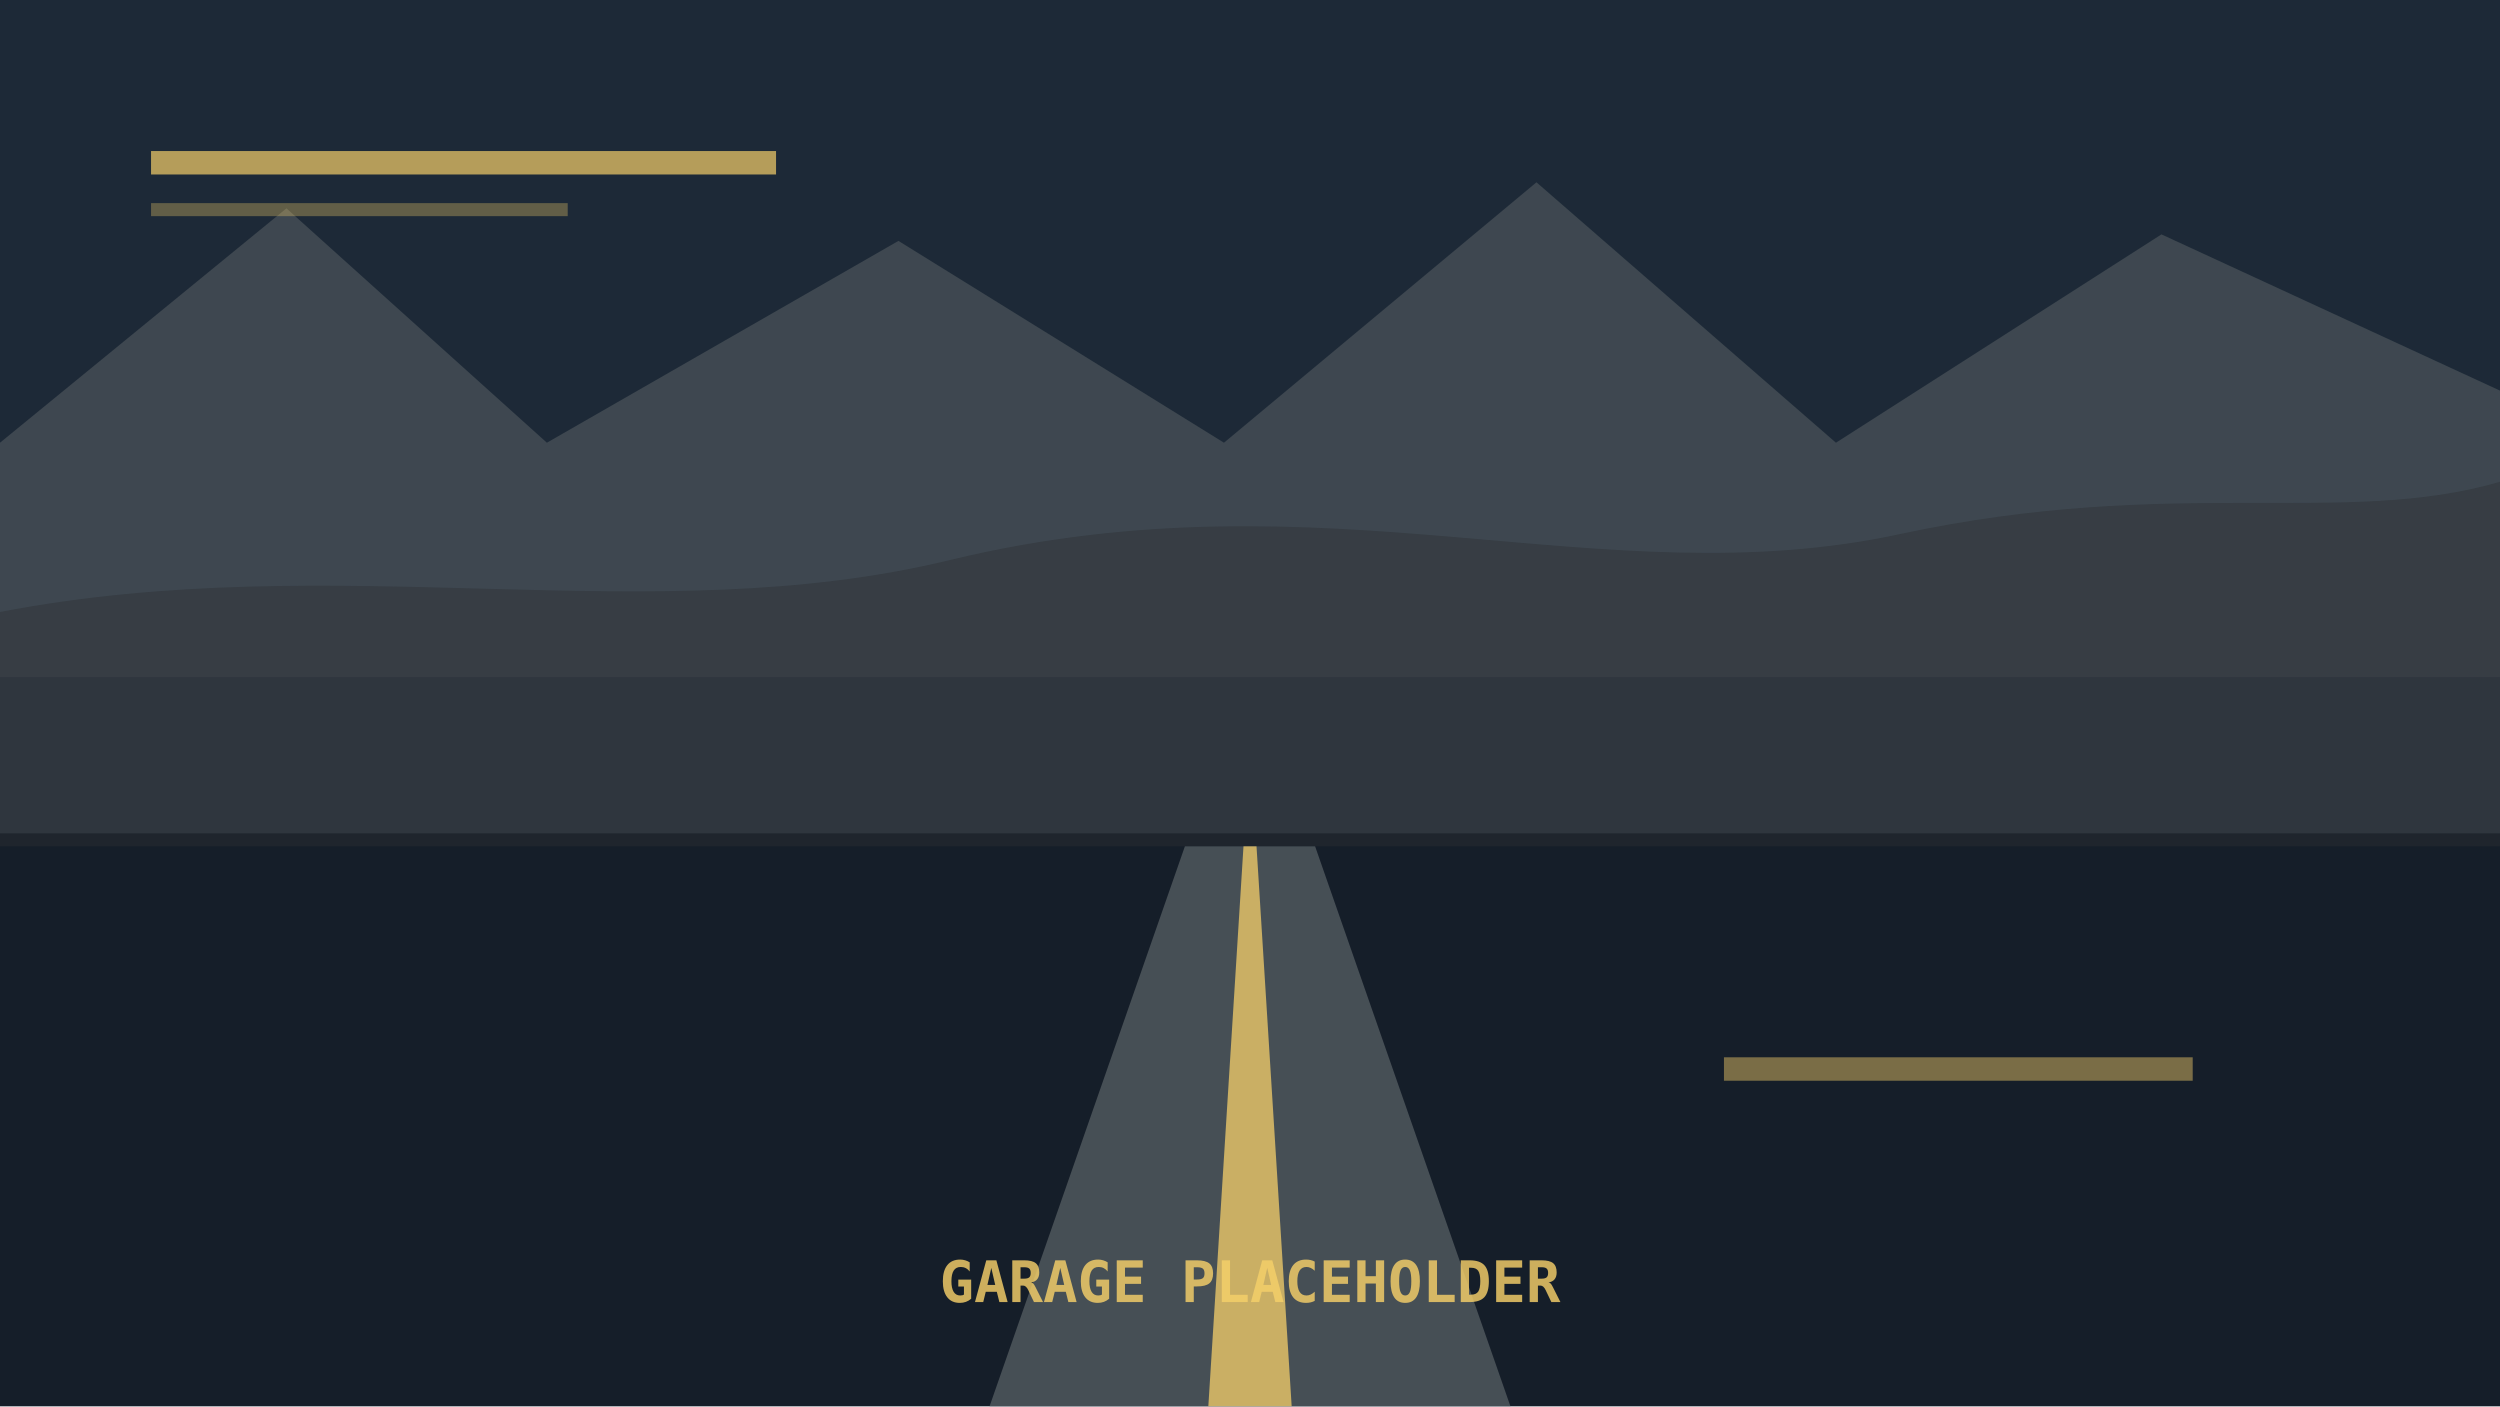
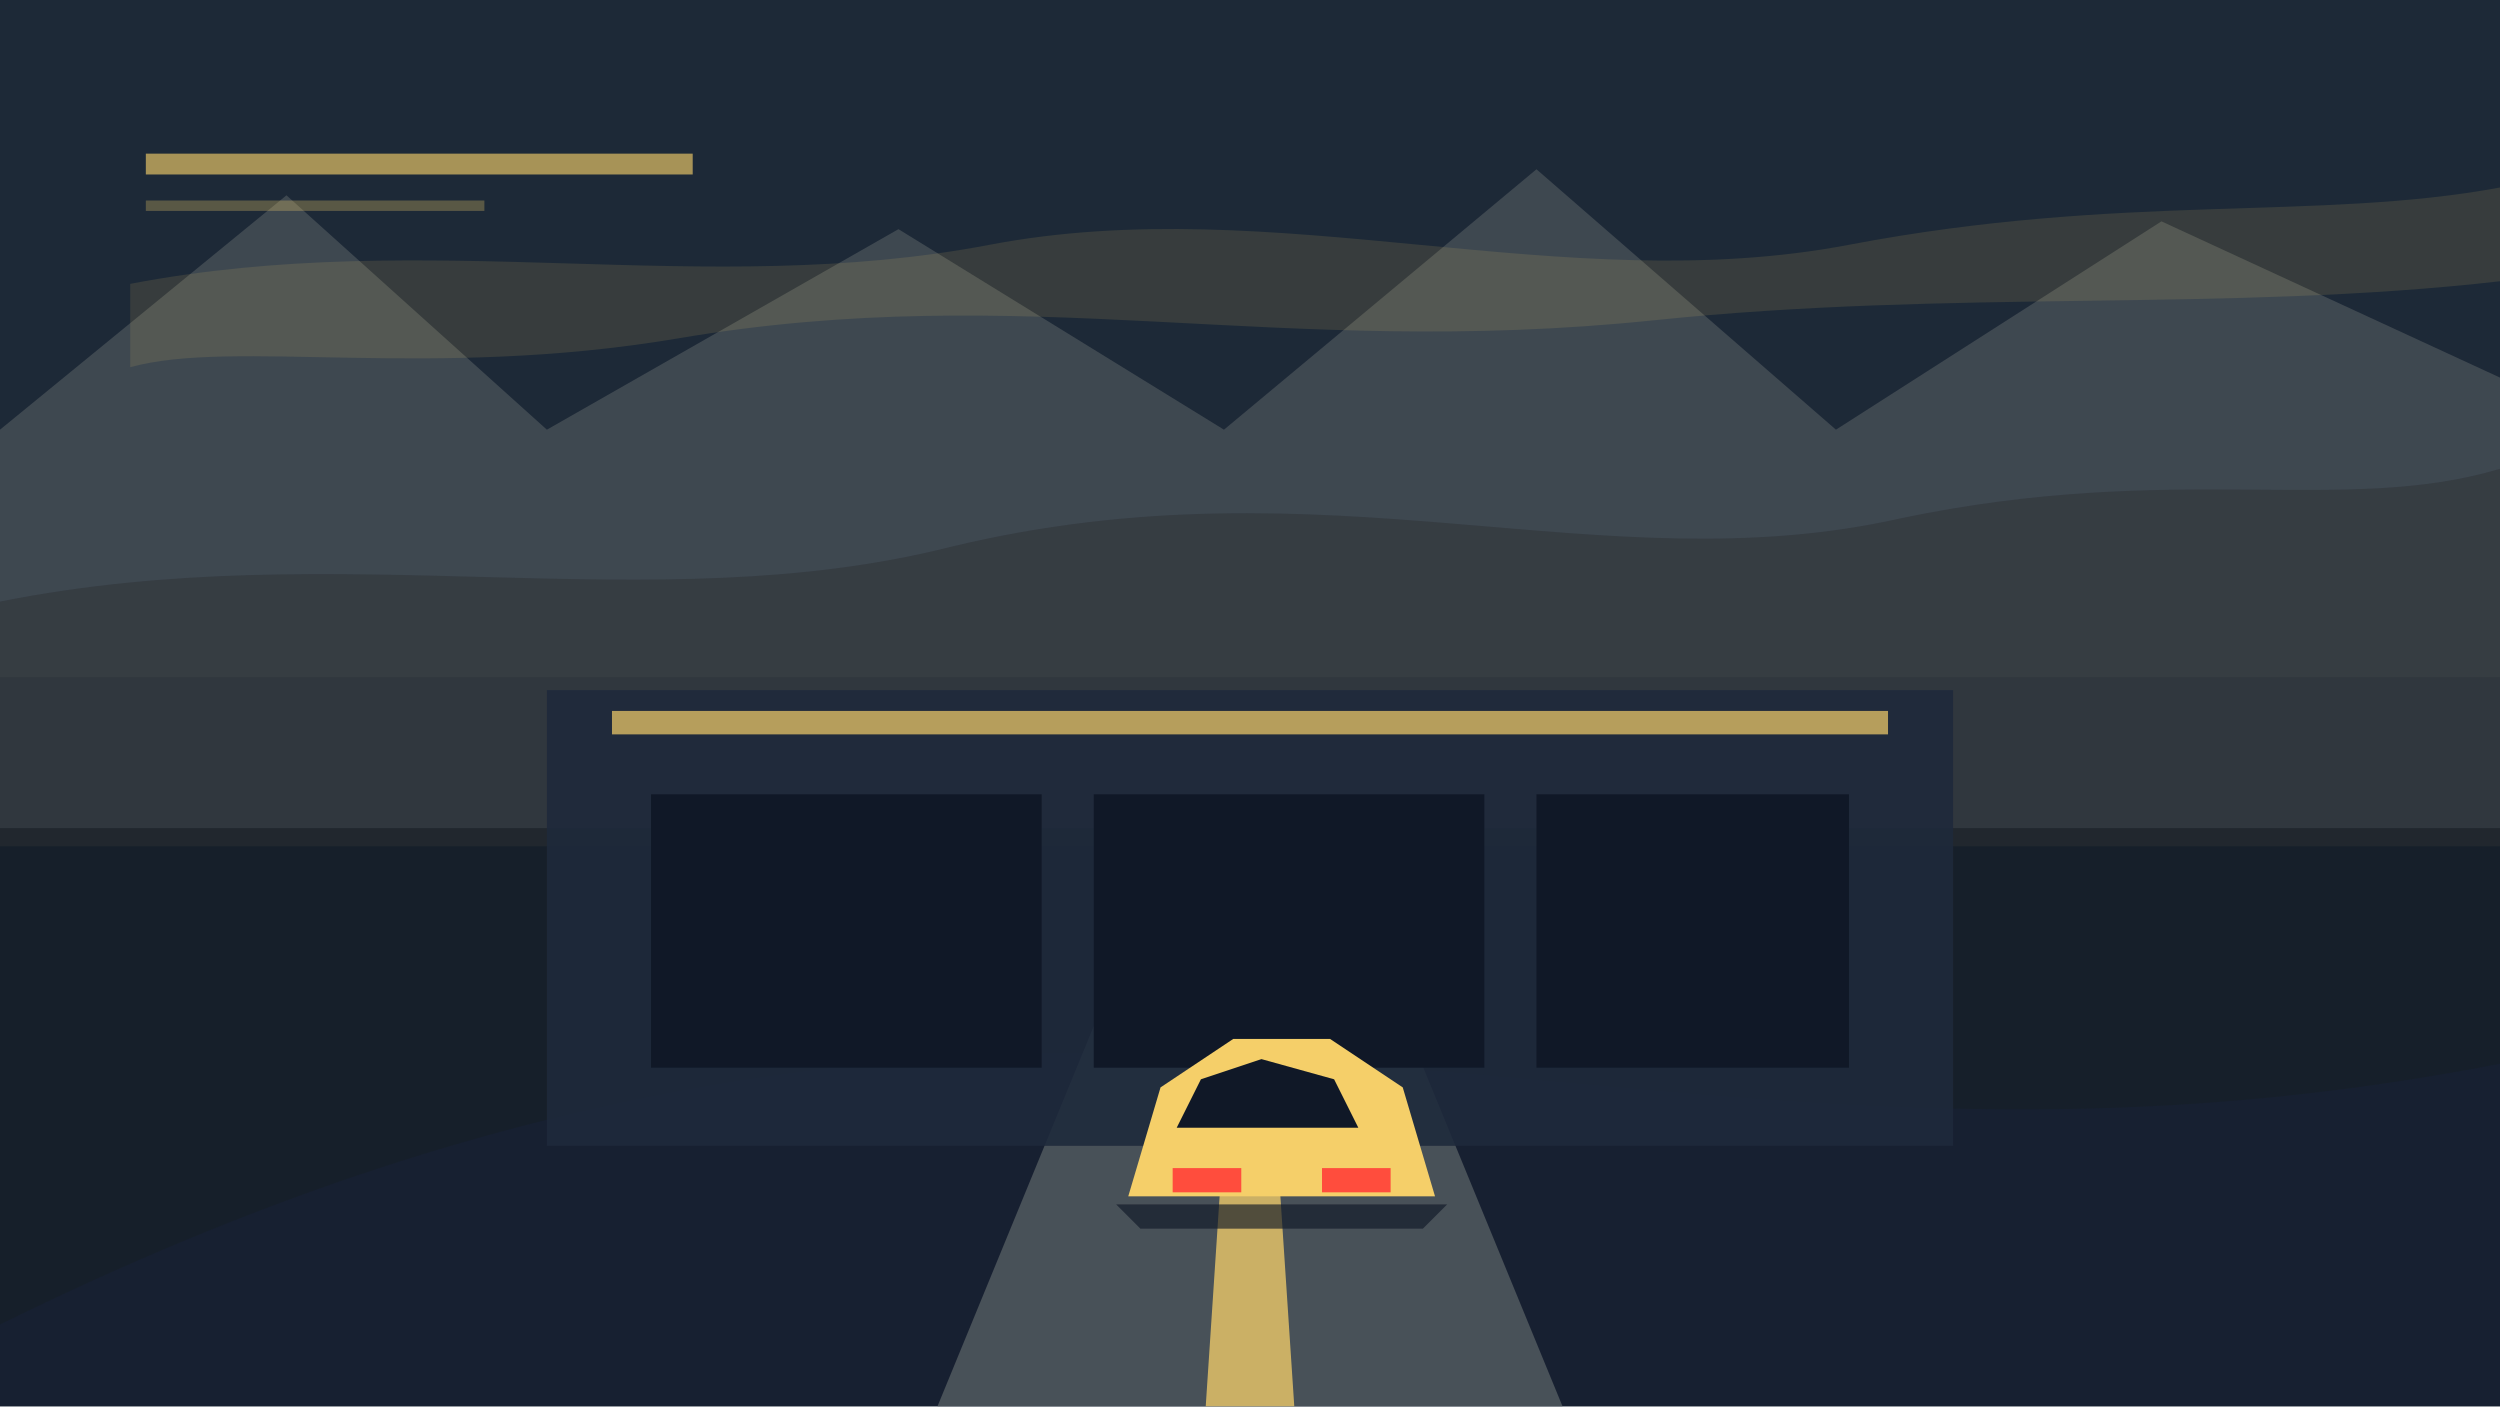
- <svg xmlns="http://www.w3.org/2000/svg" width="1920" height="1080" viewBox="0 0 1920 1080" role="img" aria-label="VibeGear2 placeholder art">
+ <svg xmlns="http://www.w3.org/2000/svg" width="1920" height="1080" viewBox="0 0 1920 1080" role="img" aria-label="garage production menu background">
  <rect width="1920" height="1080" fill="#1d2937" />
-   <path d="M0 340 L220 160 L420 340 L690 185 L940 340 L1180 140 L1410 340 L1660 180 L1920 300 L1920 520 L0 520 Z" fill="#535b60" opacity="0.6" />
-   <path d="M0 470 C260 420 500 486 730 430 C1020 360 1230 460 1460 410 C1670 365 1800 405 1920 370 L1920 650 L0 650 Z" fill="#343a40" opacity="0.78" />
-   <rect x="0" y="640" width="1920" height="440" fill="#0b1019" opacity="0.45" />
-   <path d="M760 1080 L910 650 L1010 650 L1160 1080 Z" fill="#535b60" opacity="0.8" />
-   <path d="M928 1080 L955 650 L965 650 L992 1080 Z" fill="#f5cf69" opacity="0.75" />
-   <rect x="116" y="116" width="480" height="18" fill="#f5cf69" opacity="0.7" />
-   <rect x="116" y="156" width="320" height="10" fill="#f5cf69" opacity="0.32" />
-   <rect x="1324" y="812" width="360" height="18" fill="#f5cf69" opacity="0.45" />
-   <text x="960" y="1000" text-anchor="middle" font-family="monospace" font-size="44" font-weight="700" fill="#f5cf69" opacity="0.82">GARAGE PLACEHOLDER</text>
+   <path d="M0 330 L220 150 L420 330 L690 176 L940 330 L1180 130 L1410 330 L1660 170 L1920 290 L1920 520 L0 520 Z" fill="#535b60" opacity="0.62" />
+   <path d="M0 462 C260 410 500 478 730 420 C1020 350 1230 450 1460 398 C1670 354 1800 396 1920 360 L1920 650 L0 650 Z" fill="#343a40" opacity="0.82" />
+   <rect x="0" y="636" width="1920" height="444" fill="#0b1019" opacity="0.42" />
+   <path d="M-120 1080 C260 870 590 790 960 812 C1320 832 1600 902 2040 790 L2040 1080 Z" fill="#172033" opacity="0.72" />
+   <path d="M720 1080 L900 642 L1020 642 L1200 1080 Z" fill="#535b60" opacity="0.82" />
+   <path d="M926 1080 L955 642 L965 642 L994 1080 Z" fill="#f5cf69" opacity="0.76" />
+   <path d="M100 218 C330 174 540 230 760 188 C980 146 1200 230 1420 188 C1630 148 1780 170 1920 144 L1920 216 C1710 240 1500 222 1270 246 C980 276 790 214 520 260 C330 292 180 260 100 282 Z" fill="#f5cf69" opacity="0.12" />
+   <rect x="112" y="118" width="420" height="16" fill="#f5cf69" opacity="0.64" />
+   <rect x="112" y="154" width="260" height="8" fill="#f5cf69" opacity="0.28" />
+   <rect x="420" y="530" width="1080" height="350" fill="#1e293b" opacity="0.88" />
+   <rect x="500" y="610" width="300" height="210" fill="#101827" />
+   <rect x="840" y="610" width="300" height="210" fill="#101827" />
+   <rect x="1180" y="610" width="240" height="210" fill="#101827" />
+   <g transform="translate(820 770) scale(1.55)">
+     <path d="M30 96 L46 42 L82 18 L130 18 L166 42 L182 96 Z" fill="#f5cf69" />
+     <path d="M66 38 L96 28 L132 38 L144 62 L54 62 Z" fill="#101827" />
+     <rect x="52" y="82" width="34" height="12" fill="#ff4d3d" />
+     <rect x="126" y="82" width="34" height="12" fill="#ff4d3d" />
+     <path d="M24 100 L188 100 L176 112 L36 112 Z" fill="#101827" opacity="0.65" />
+   </g>
+   <rect x="470" y="546" width="980" height="18" fill="#f5cf69" opacity="0.7" />
</svg>
